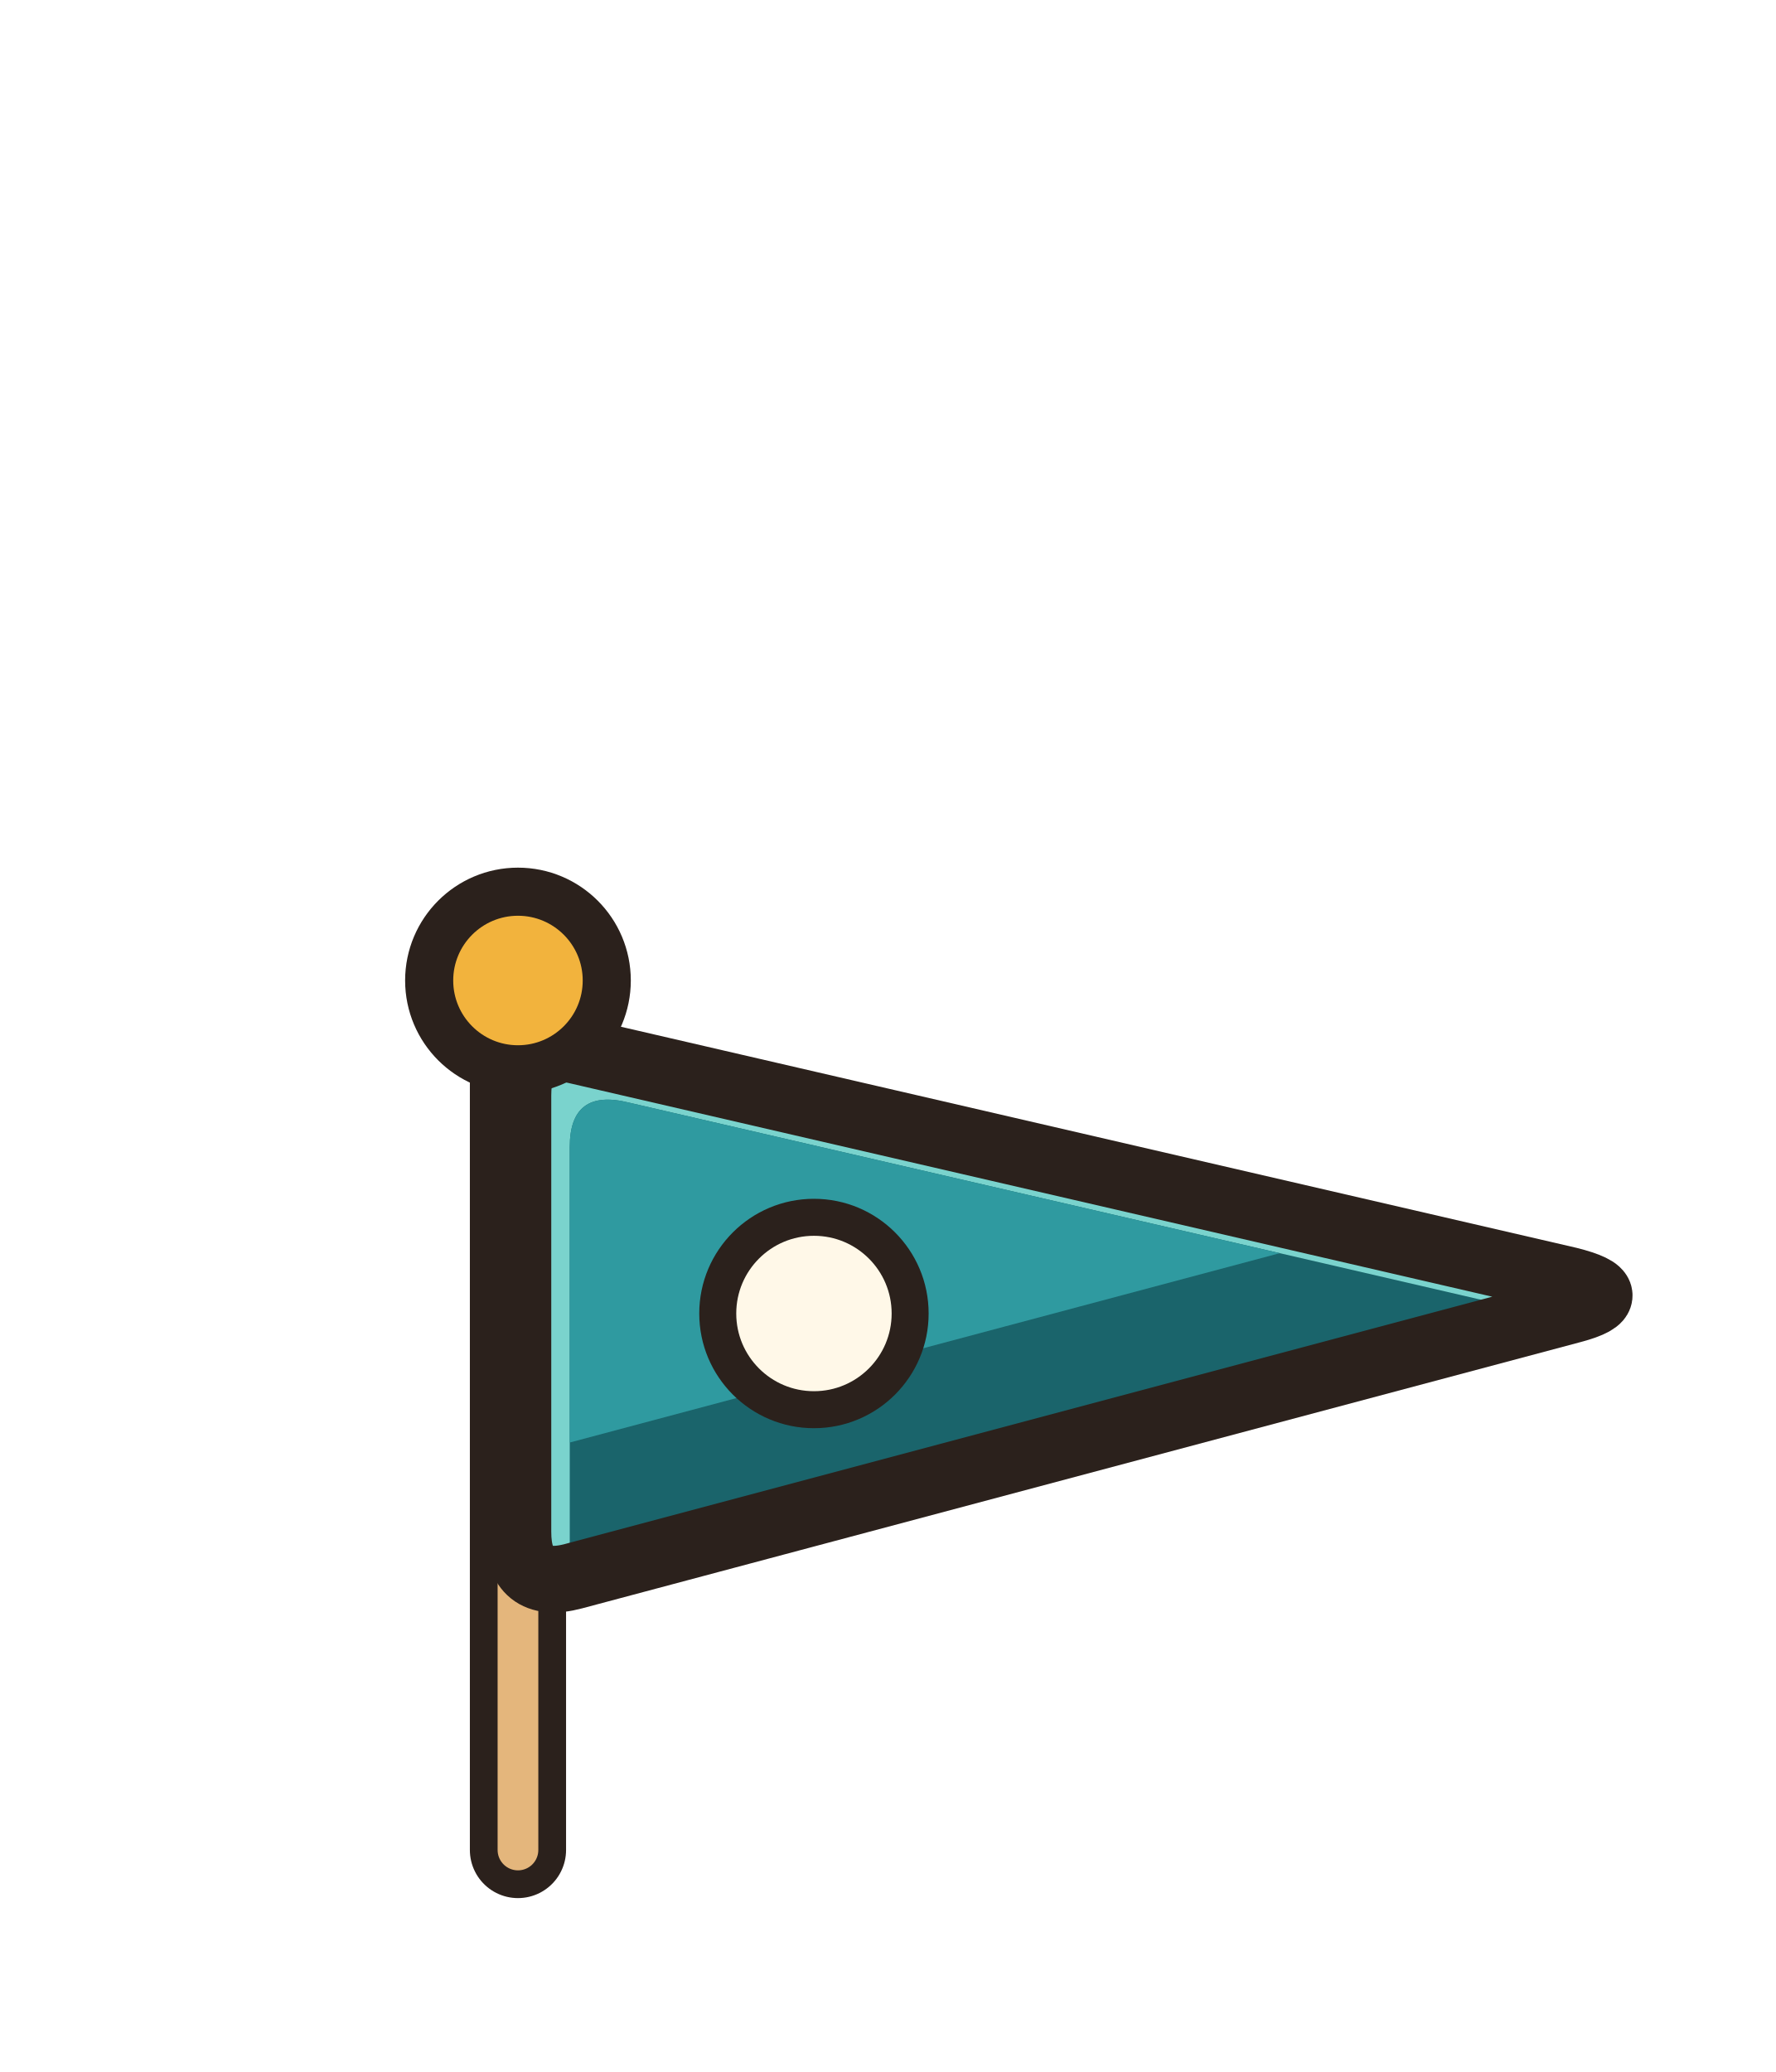
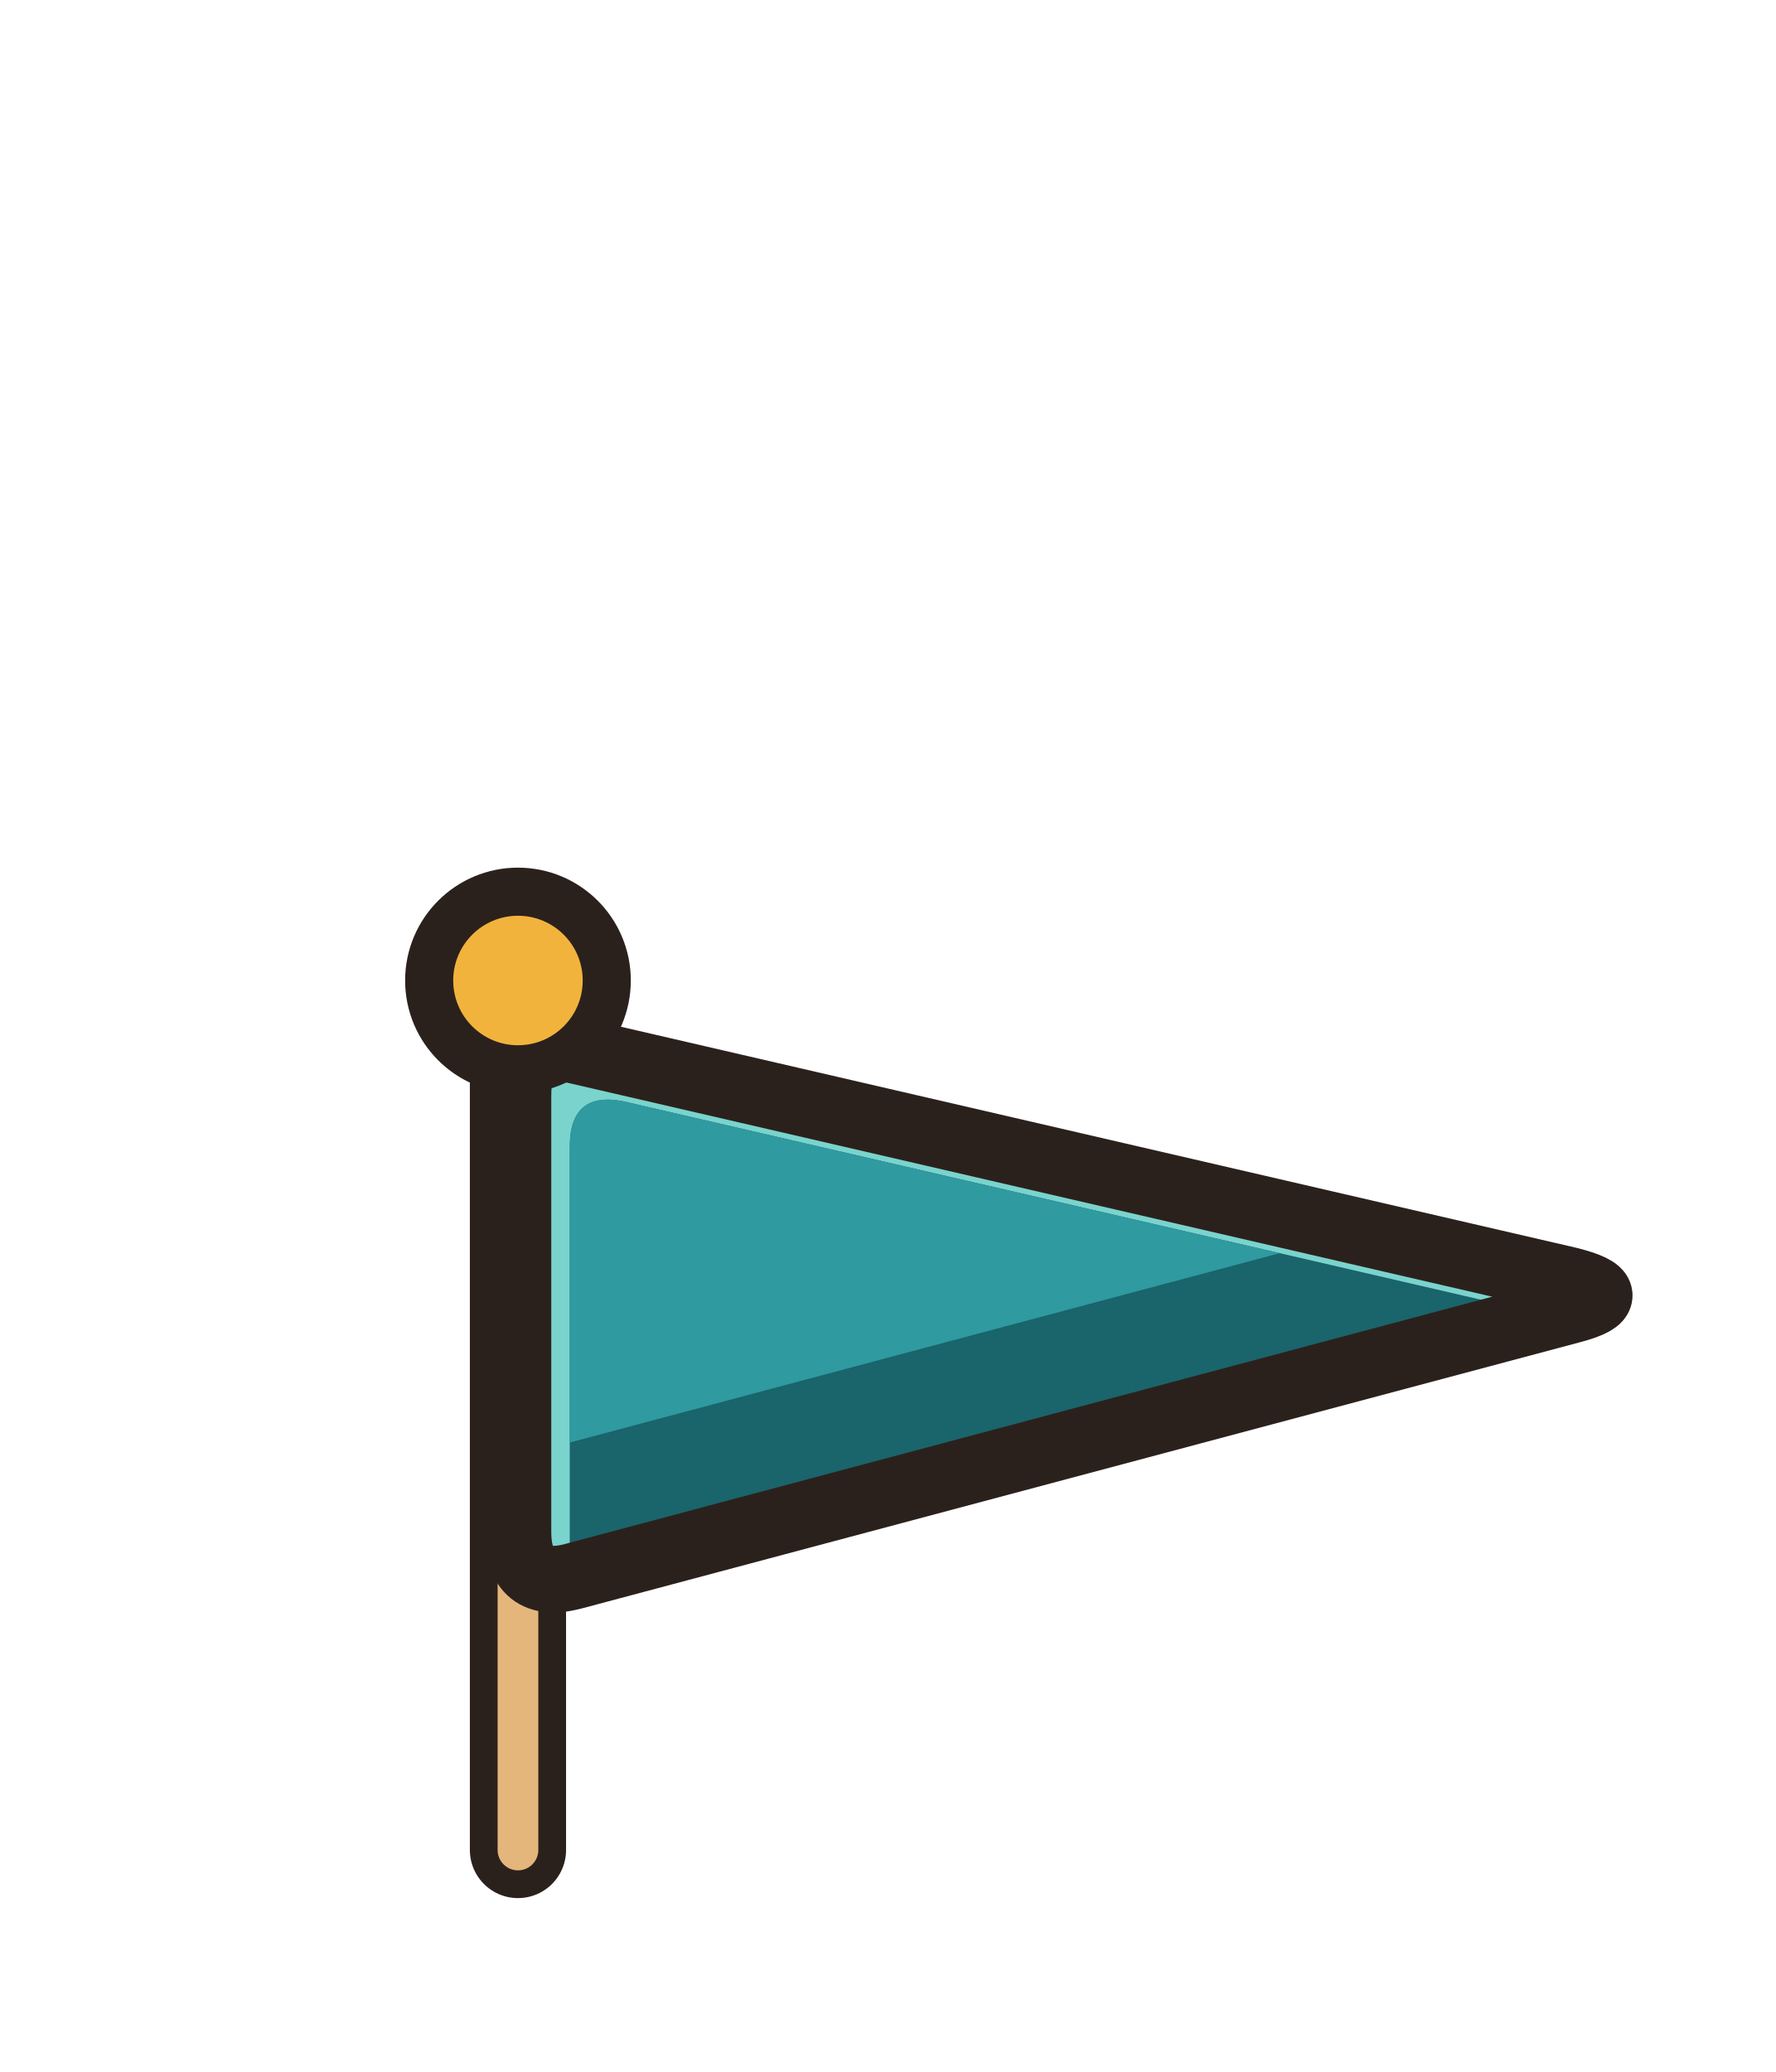
<svg xmlns="http://www.w3.org/2000/svg" width="48" height="56" viewBox="-14 -50 48 56" role="img" aria-label="Ally banner">
  <path d="M0 0L0 -23" fill="none" stroke="#2B211C" stroke-width="2.6" stroke-linecap="round" stroke-linejoin="round" />
  <path d="M0 0L0 -23" fill="none" stroke="#E4B67C" stroke-width="1.1" stroke-linecap="round" stroke-linejoin="round" />
  <defs>
    <path id="b_0" d="M0 -20.4Q0 -22 1.6 -21.6L28.4 -15.4Q30 -15 28.5 -14.6L1.5 -7.4Q0 -7 0 -8.6Z" />
    <clipPath id="b_1">
      <use href="#b_0" />
    </clipPath>
    <clipPath id="b_2">
      <use href="#b_0" transform="translate(1.4 1.4)" />
    </clipPath>
  </defs>
  <g clip-path="url(#b_1)">
    <use href="#b_0" fill="#7AD3CD" />
    <use href="#b_0" fill="#1A646B" transform="translate(1.4 1.4)" />
    <g clip-path="url(#b_2)">
      <use href="#b_0" fill="#2F9AA0" transform="translate(-2.4 -3)" />
    </g>
  </g>
  <use href="#b_0" fill="none" stroke="#2B211C" stroke-width="1.8" stroke-linejoin="round" />
-   <circle cx="8" cy="-14.5" r="2.6" fill="#FFF8E8" stroke="#2B211C" stroke-width="1" />
  <circle cx="0" cy="-23.5" r="2.4" fill="#F2B33D" stroke="#2B211C" stroke-width="1.3" />
</svg>
